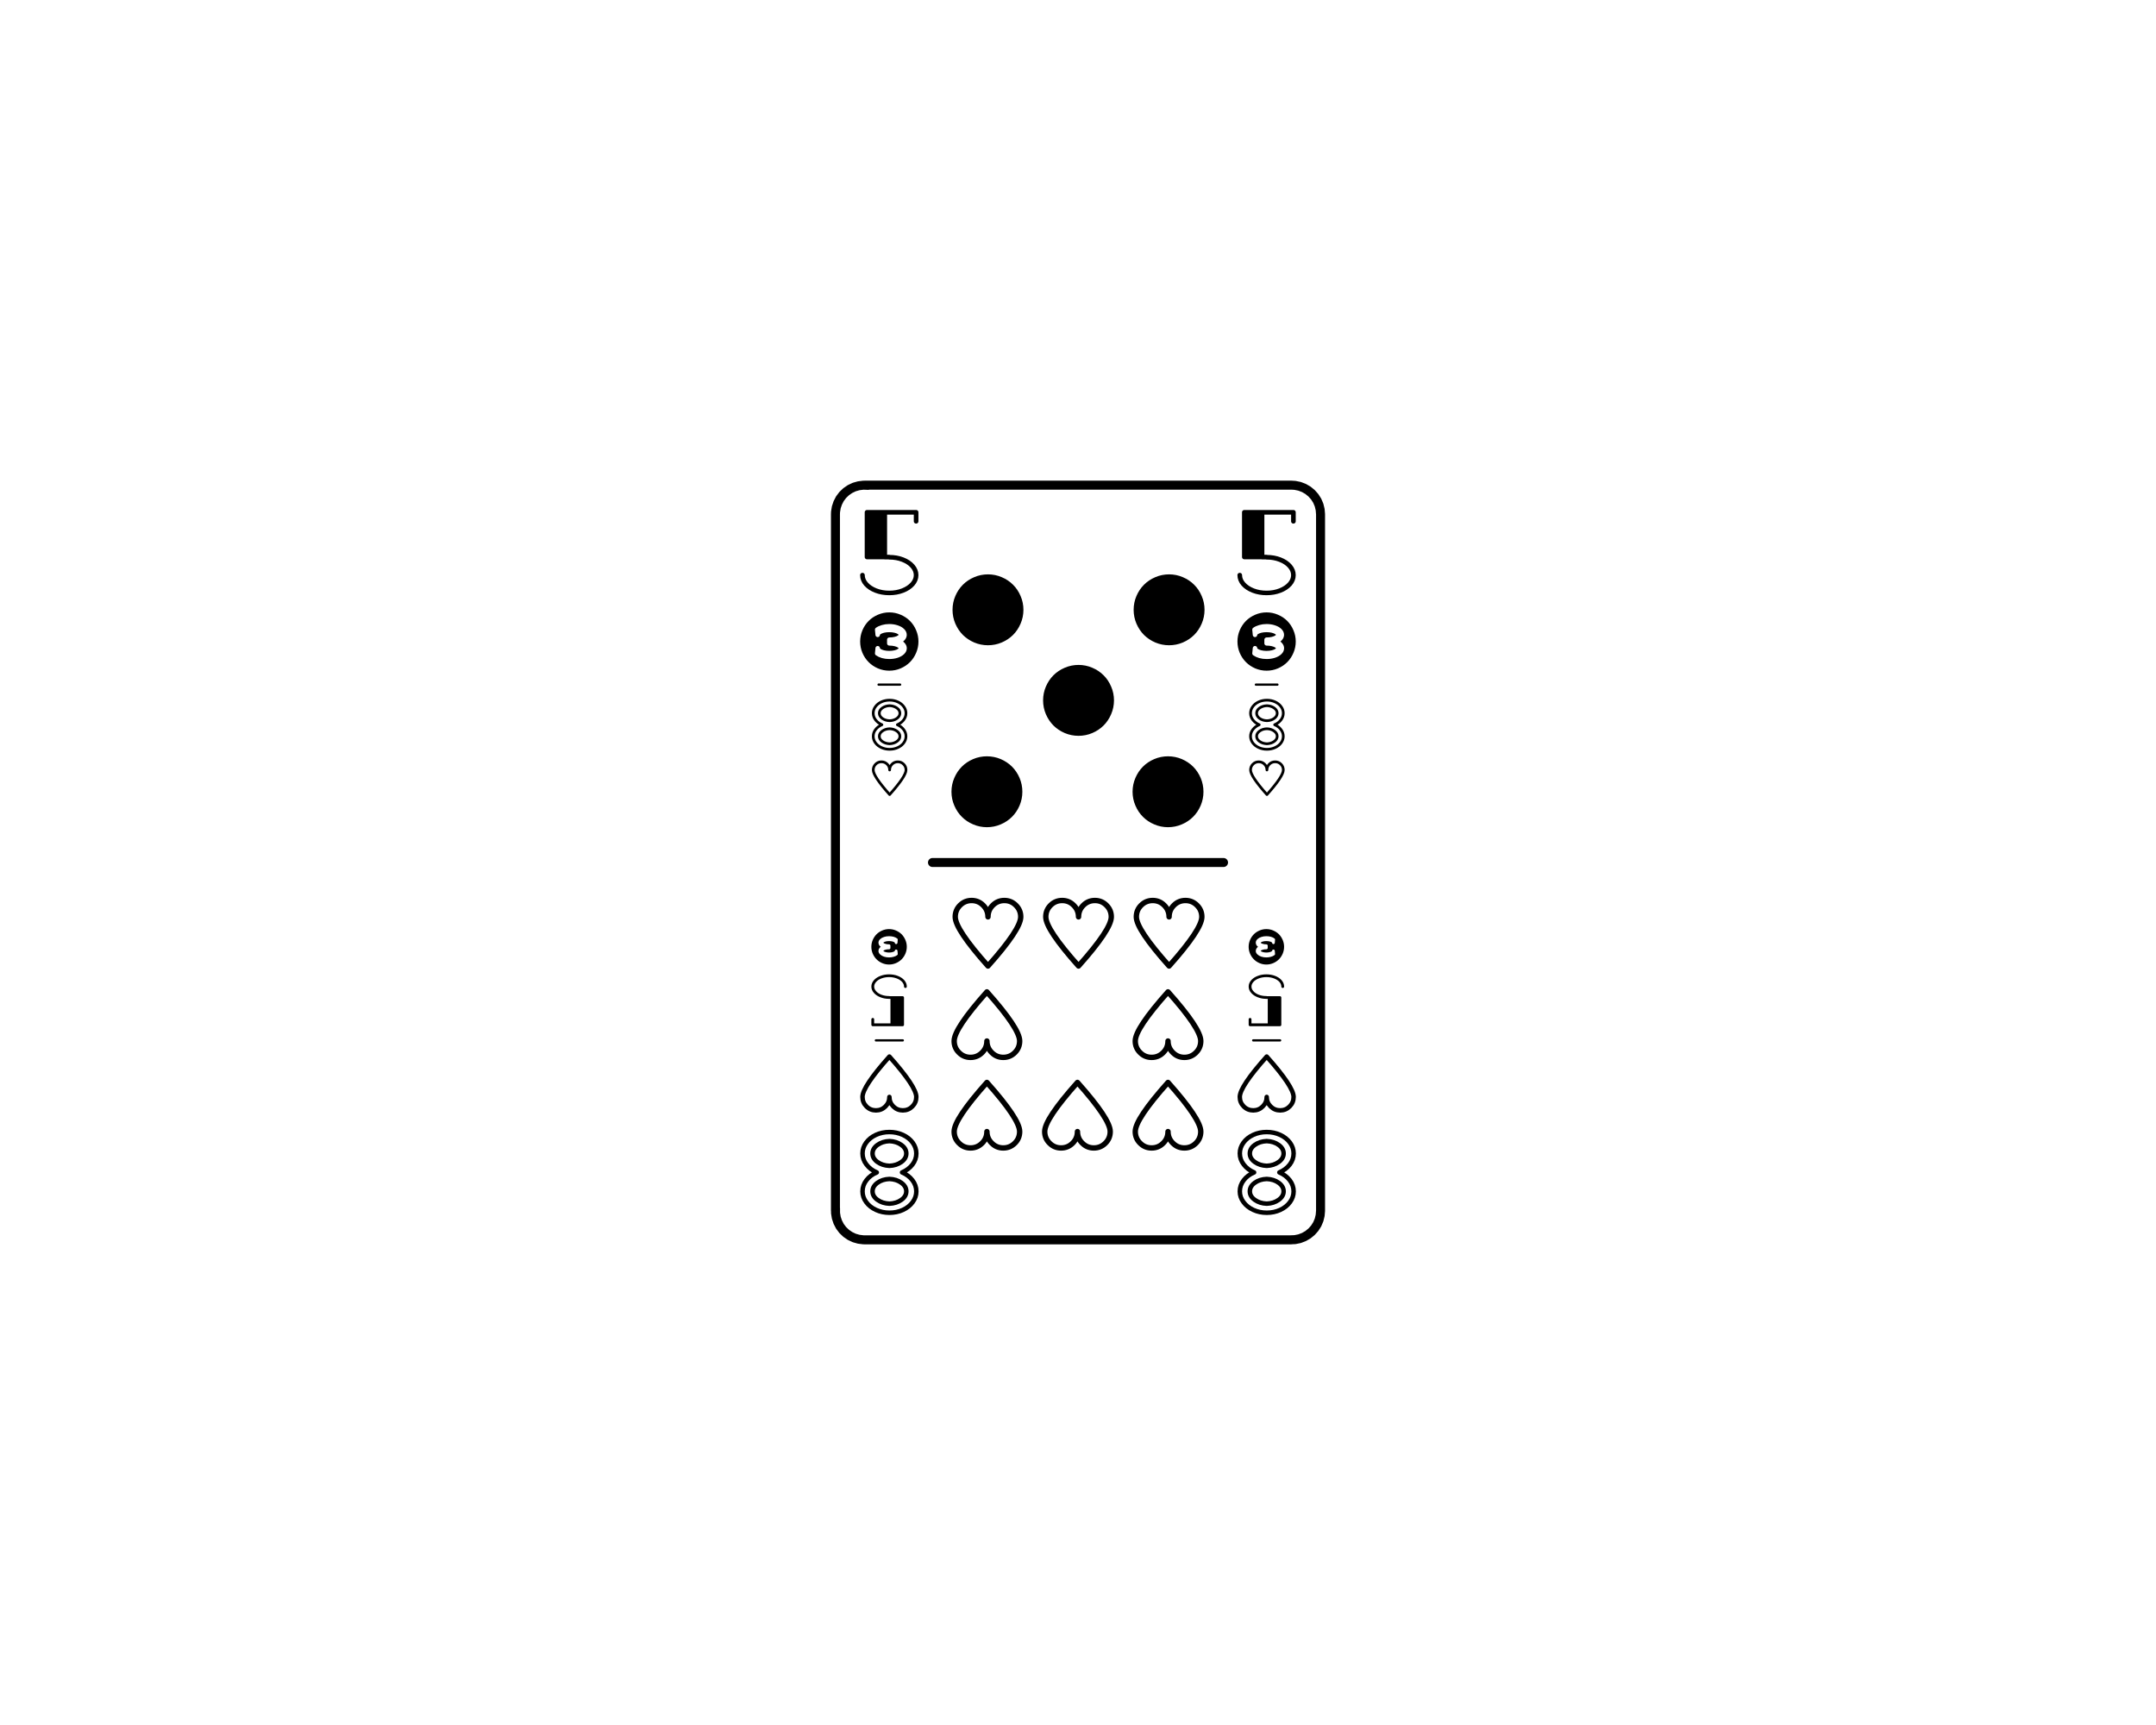
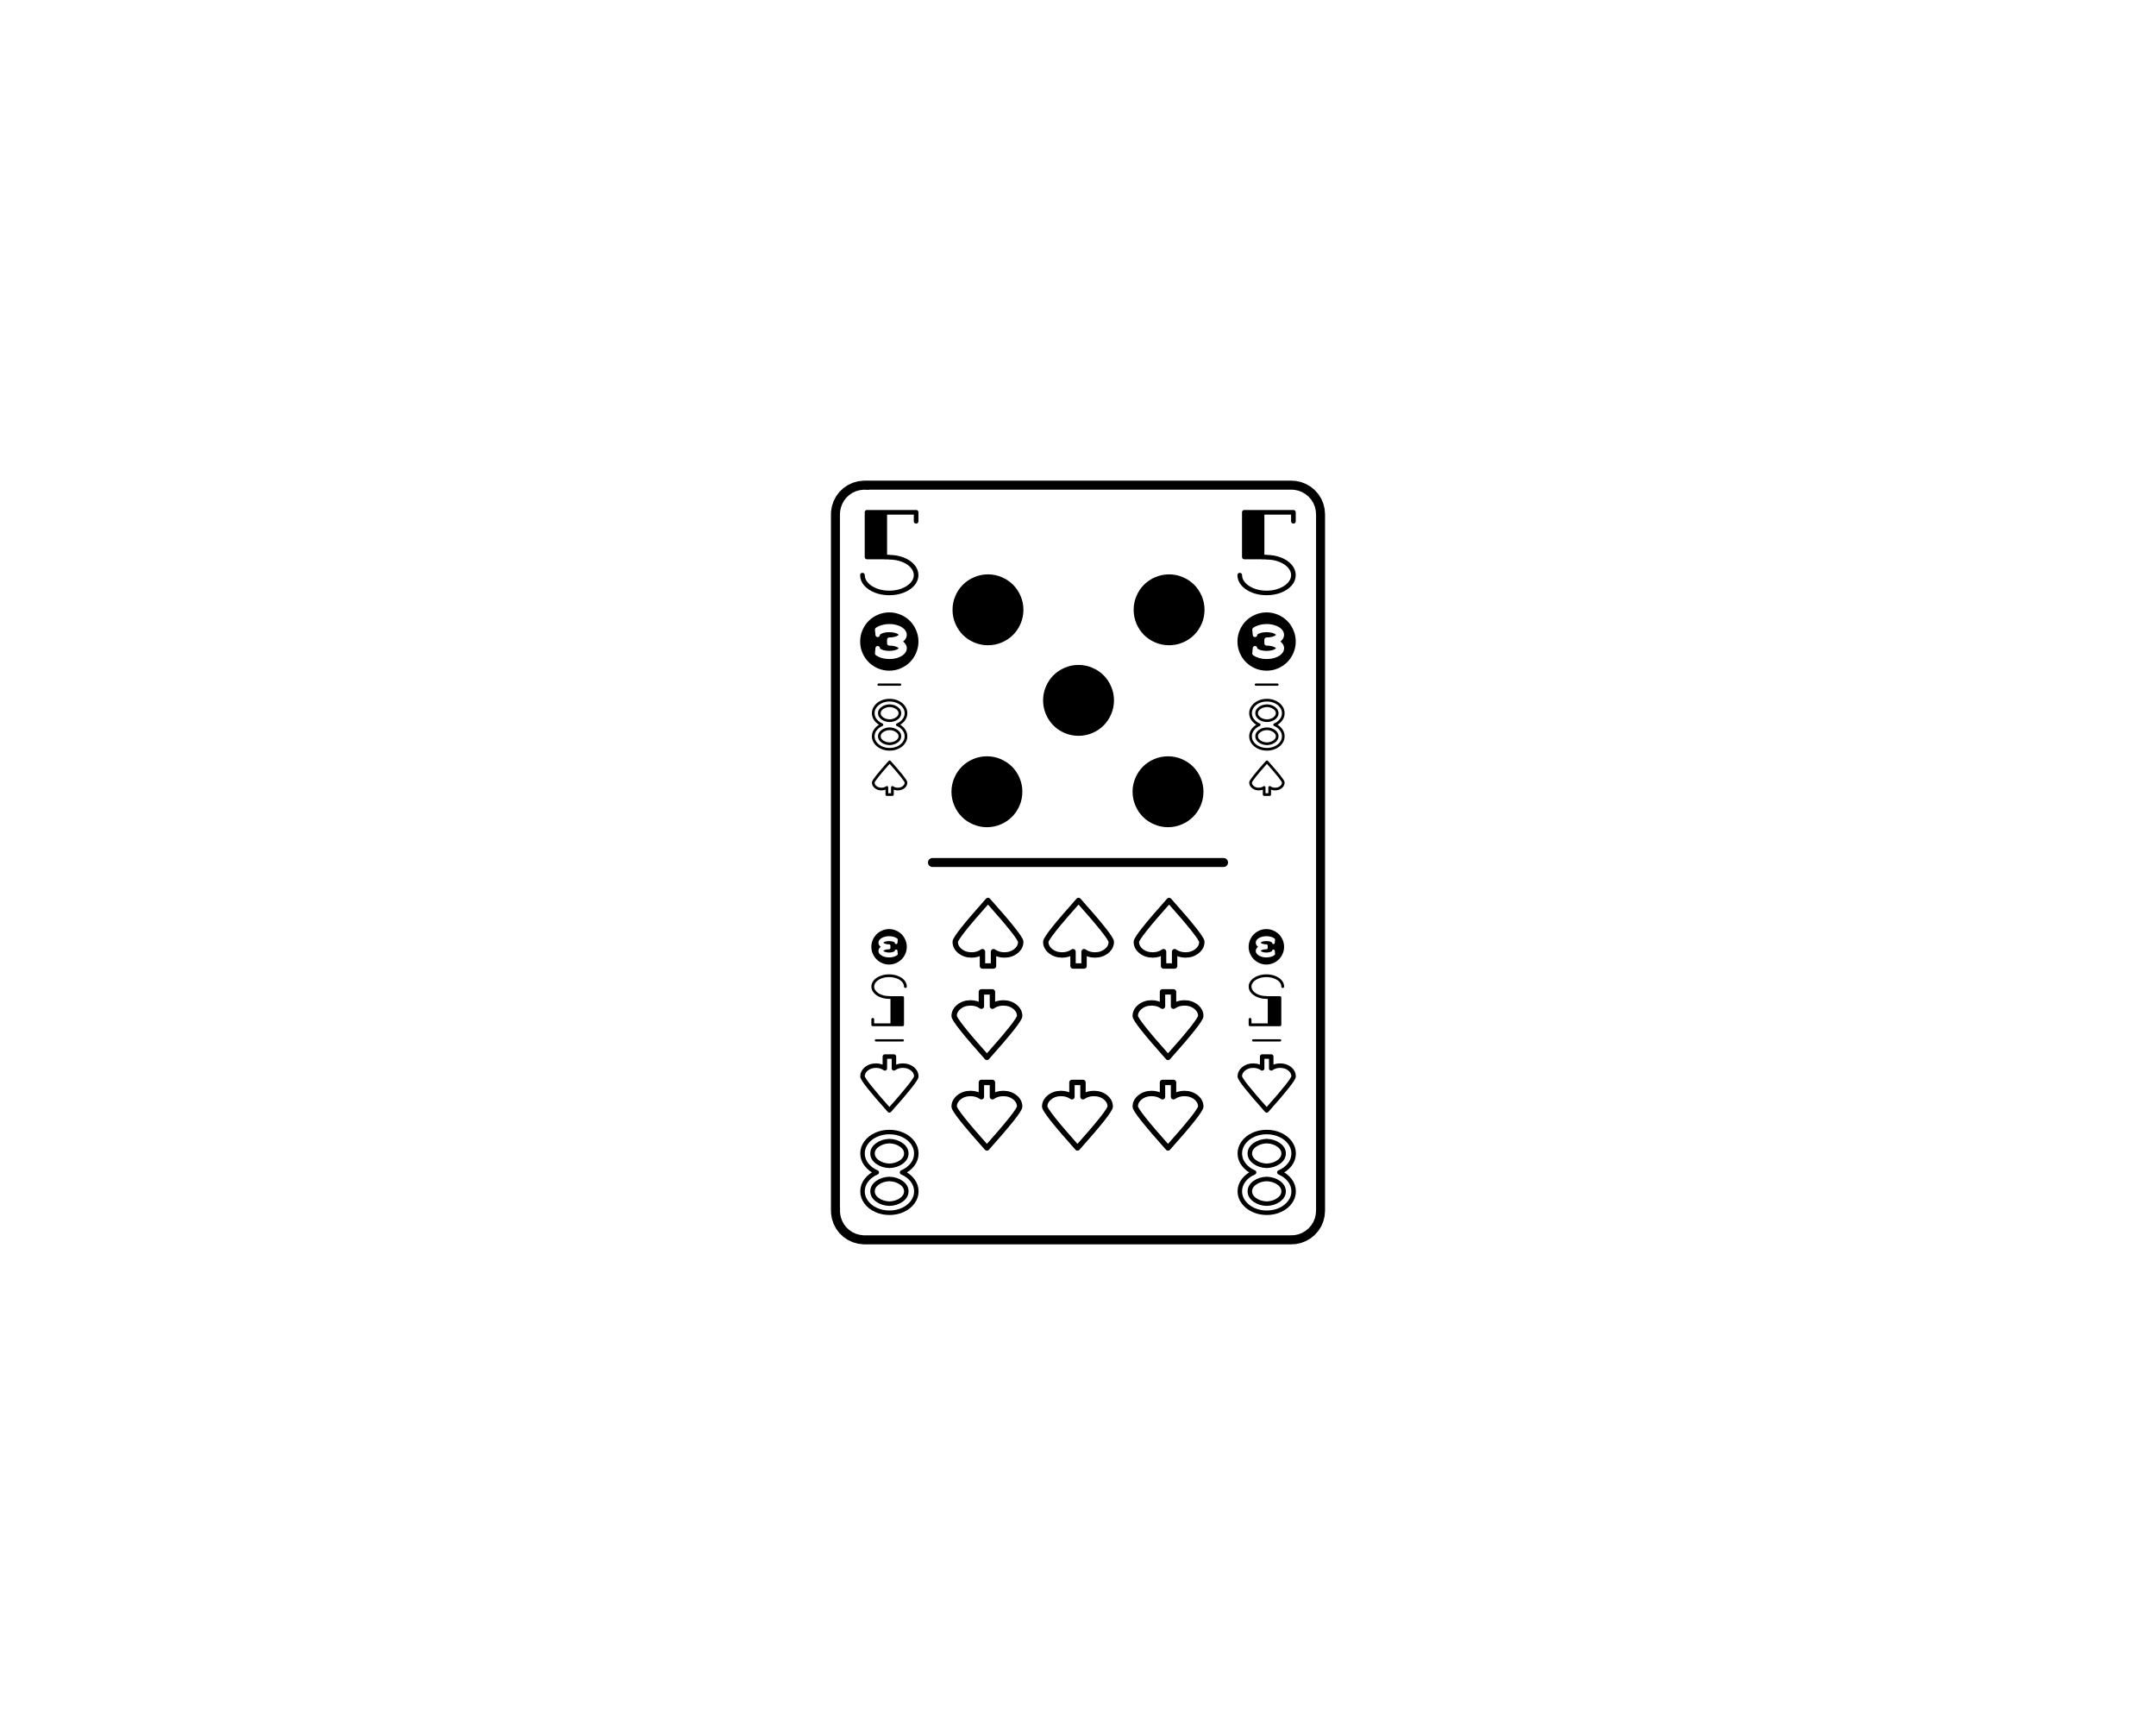
<svg xmlns="http://www.w3.org/2000/svg" width="720.00pt" height="576.00pt" viewBox="0 0 720.00 576.00">
  <g class="svglite">
    <defs>
      <style type="text/css">
    .svglite line, .svglite polyline, .svglite polygon, .svglite path, .svglite rect, .svglite circle {
      fill: none;
      stroke: #000000;
      stroke-linecap: round;
      stroke-linejoin: round;
      stroke-miterlimit: 10.00;
    }
    .svglite text {
      white-space: pre;
    }
    .svglite g.glyphgroup path {
      fill: inherit;
      stroke: none;
    }
  </style>
    </defs>
    <rect width="100%" height="100%" style="stroke: none; fill: #FFFFFF;" />
    <defs>
      <clipPath id="cpMC4wMHw3MjAuMDB8MC4wMHw1NzYuMDA=">
        <rect x="0.00" y="0.00" width="720.00" height="576.00" />
      </clipPath>
    </defs>
    <g clip-path="url(#cpMC4wMHw3MjAuMDB8MC4wMHw1NzYuMDA=)">
      <polygon points="288.72,414.00 431.28,414.00 430.89,413.99 432.45,413.93 433.98,413.62 435.45,413.06 436.80,412.28 438.01,411.29 439.05,410.12 439.89,408.80 440.50,407.36 440.87,405.84 441.00,404.28 441.00,404.28 441.00,171.72 441.00,171.72 440.87,170.16 440.50,168.64 439.89,167.20 439.05,165.88 438.01,164.71 436.80,163.72 435.45,162.94 433.98,162.38 432.45,162.07 431.28,162.00 288.72,162.00 289.89,162.07 288.33,162.01 286.78,162.20 285.27,162.63 283.86,163.30 282.57,164.19 281.44,165.27 280.50,166.52 279.78,167.91 279.28,169.39 279.03,170.94 279.00,171.72 279.00,404.28 279.03,403.50 279.03,405.06 279.28,406.61 279.78,408.09 280.50,409.48 281.44,410.73 282.57,411.81 283.86,412.70 285.27,413.37 286.78,413.80 288.33,413.99 " style="stroke-width: 0.75; stroke: none; fill: #FFFFFF;" />
      <polygon points="432.00,171.00 432.00,405.00 288.00,405.00 288.00,171.00 432.00,171.00 " style="stroke-width: 0.75; stroke: none; fill: #FFFFFF;" />
      <polygon points="432.00,171.00 432.00,405.00 288.00,405.00 288.00,171.00 432.00,171.00 " style="stroke-width: 0.75; stroke: none;" />
      <polyline points="408.60,288.00 311.40,288.00 " style="stroke-width: 3.00;" />
-       <path d="M 360.18 306.154 Q 360.18 303.888 361.773 302.294 Q 363.383 300.685 365.648 300.685 Q 367.914 300.685 369.508 302.294 Q 371.117 303.888 371.117 306.154 Q 371.117 310.31 360.18 322.56 Q 349.242 310.31 349.242 306.154 Q 349.242 303.888 350.836 302.294 Q 352.445 300.685 354.711 300.685 Q 356.977 300.685 358.57 302.294 Q 360.18 303.888 360.18 306.154 " style="fill-rule: nonzero; fill: #FFFFFF; stroke-width: 1.80;" />
-       <path d="M 390.42 306.154 Q 390.42 303.888 392.013 302.294 Q 393.623 300.685 395.888 300.685 Q 398.154 300.685 399.748 302.294 Q 401.357 303.888 401.357 306.154 Q 401.357 310.31 390.42 322.56 Q 379.482 310.31 379.482 306.154 Q 379.482 303.888 381.076 302.294 Q 382.685 300.685 384.951 300.685 Q 387.217 300.685 388.81 302.294 Q 390.42 303.888 390.42 306.154 " style="fill-rule: nonzero; fill: #FFFFFF; stroke-width: 1.80;" />
-       <path d="M 329.94 306.154 Q 329.94 303.888 331.533 302.294 Q 333.143 300.685 335.408 300.685 Q 337.674 300.685 339.268 302.294 Q 340.877 303.888 340.877 306.154 Q 340.877 310.31 329.94 322.56 Q 319.002 310.31 319.002 306.154 Q 319.002 303.888 320.596 302.294 Q 322.205 300.685 324.471 300.685 Q 326.737 300.685 328.33 302.294 Q 329.94 303.888 329.94 306.154 " style="fill-rule: nonzero; fill: #FFFFFF; stroke-width: 1.80;" />
-       <path d="M 390.06 347.606 Q 390.06 349.872 388.467 351.466 Q 386.857 353.075 384.592 353.075 Q 382.326 353.075 380.732 351.466 Q 379.123 349.872 379.123 347.606 Q 379.123 343.45 390.06 331.2 Q 400.998 343.45 400.998 347.606 Q 400.998 349.872 399.404 351.466 Q 397.795 353.075 395.529 353.075 Q 393.263 353.075 391.67 351.466 Q 390.06 349.872 390.06 347.606 " style="fill-rule: nonzero; fill: #FFFFFF; stroke-width: 1.80;" />
-       <path d="M 329.58 347.606 Q 329.58 349.872 327.987 351.466 Q 326.377 353.075 324.112 353.075 Q 321.846 353.075 320.252 351.466 Q 318.643 349.872 318.643 347.606 Q 318.643 343.45 329.58 331.2 Q 340.518 343.45 340.518 347.606 Q 340.518 349.872 338.924 351.466 Q 337.315 353.075 335.049 353.075 Q 332.783 353.075 331.19 351.466 Q 329.58 349.872 329.58 347.606 " style="fill-rule: nonzero; fill: #FFFFFF; stroke-width: 1.80;" />
-       <path d="M 390.06 377.846 Q 390.06 380.112 388.467 381.706 Q 386.857 383.315 384.592 383.315 Q 382.326 383.315 380.732 381.706 Q 379.123 380.112 379.123 377.846 Q 379.123 373.69 390.06 361.44 Q 400.998 373.69 400.998 377.846 Q 400.998 380.112 399.404 381.706 Q 397.795 383.315 395.529 383.315 Q 393.263 383.315 391.67 381.706 Q 390.06 380.112 390.06 377.846 " style="fill-rule: nonzero; fill: #FFFFFF; stroke-width: 1.80;" />
-       <path d="M 329.58 377.846 Q 329.58 380.112 327.987 381.706 Q 326.377 383.315 324.112 383.315 Q 321.846 383.315 320.252 381.706 Q 318.643 380.112 318.643 377.846 Q 318.643 373.69 329.58 361.44 Q 340.518 373.69 340.518 377.846 Q 340.518 380.112 338.924 381.706 Q 337.315 383.315 335.049 383.315 Q 332.783 383.315 331.19 381.706 Q 329.58 380.112 329.58 377.846 " style="fill-rule: nonzero; fill: #FFFFFF; stroke-width: 1.80;" />
-       <path d="M 359.82 377.846 Q 359.82 380.112 358.227 381.706 Q 356.617 383.315 354.352 383.315 Q 352.086 383.315 350.492 381.706 Q 348.883 380.112 348.883 377.846 Q 348.883 373.69 359.82 361.44 Q 370.758 373.69 370.758 377.846 Q 370.758 380.112 369.164 381.706 Q 367.555 383.315 365.289 383.315 Q 363.023 383.315 361.43 381.706 Q 359.82 380.112 359.82 377.846 " style="fill-rule: nonzero; fill: #FFFFFF; stroke-width: 1.80;" />
+       <path d="M 358.336 317.779 Q 356.789 318.873 354.711 318.873 Q 352.445 318.873 350.836 317.591 Q 349.242 316.294 349.242 314.498 Q 349.242 312.935 360.18 300.685 Q 371.117 312.935 371.117 314.498 Q 371.117 316.294 369.508 317.591 Q 367.914 318.873 365.648 318.873 Q 363.57 318.873 362.023 317.779 L 362.023 322.56 L 358.336 322.56 L 358.336 317.779 " style="fill-rule: nonzero; fill: #FFFFFF; stroke-width: 1.80;" />
+       <path d="M 388.576 317.779 Q 387.029 318.873 384.951 318.873 Q 382.685 318.873 381.076 317.591 Q 379.482 316.294 379.482 314.498 Q 379.482 312.935 390.42 300.685 Q 401.357 312.935 401.357 314.498 Q 401.357 316.294 399.748 317.591 Q 398.154 318.873 395.888 318.873 Q 393.81 318.873 392.263 317.779 L 392.263 322.56 L 388.576 322.56 L 388.576 317.779 " style="fill-rule: nonzero; fill: #FFFFFF; stroke-width: 1.80;" />
+       <path d="M 328.096 317.779 Q 326.549 318.873 324.471 318.873 Q 322.205 318.873 320.596 317.591 Q 319.002 316.294 319.002 314.498 Q 319.002 312.935 329.94 300.685 Q 340.877 312.935 340.877 314.498 Q 340.877 316.294 339.268 317.591 Q 337.674 318.873 335.408 318.873 Q 333.33 318.873 331.783 317.779 L 331.783 322.56 L 328.096 322.56 L 328.096 317.779 " style="fill-rule: nonzero; fill: #FFFFFF; stroke-width: 1.80;" />
+       <path d="M 391.904 335.981 Q 393.451 334.887 395.529 334.887 Q 397.795 334.887 399.404 336.169 Q 400.998 337.466 400.998 339.262 Q 400.998 340.825 390.06 353.075 Q 379.123 340.825 379.123 339.262 Q 379.123 337.466 380.732 336.169 Q 382.326 334.887 384.592 334.887 Q 386.67 334.887 388.217 335.981 L 388.217 331.2 L 391.904 331.2 L 391.904 335.981 " style="fill-rule: nonzero; fill: #FFFFFF; stroke-width: 1.80;" />
+       <path d="M 331.424 335.981 Q 332.971 334.887 335.049 334.887 Q 337.315 334.887 338.924 336.169 Q 340.518 337.466 340.518 339.262 Q 340.518 340.825 329.58 353.075 Q 318.643 340.825 318.643 339.262 Q 318.643 337.466 320.252 336.169 Q 321.846 334.887 324.112 334.887 Q 326.19 334.887 327.737 335.981 L 327.737 331.2 L 331.424 331.2 L 331.424 335.981 " style="fill-rule: nonzero; fill: #FFFFFF; stroke-width: 1.80;" />
+       <path d="M 391.904 366.221 Q 393.451 365.127 395.529 365.127 Q 397.795 365.127 399.404 366.409 Q 400.998 367.706 400.998 369.502 Q 400.998 371.065 390.06 383.315 Q 379.123 371.065 379.123 369.502 Q 379.123 367.706 380.732 366.409 Q 382.326 365.127 384.592 365.127 Q 386.67 365.127 388.217 366.221 L 388.217 361.44 L 391.904 361.44 L 391.904 366.221 " style="fill-rule: nonzero; fill: #FFFFFF; stroke-width: 1.80;" />
+       <path d="M 331.424 366.221 Q 332.971 365.127 335.049 365.127 Q 337.315 365.127 338.924 366.409 Q 340.518 367.706 340.518 369.502 Q 340.518 371.065 329.58 383.315 Q 318.643 371.065 318.643 369.502 Q 318.643 367.706 320.252 366.409 Q 321.846 365.127 324.112 365.127 Q 326.19 365.127 327.737 366.221 L 327.737 361.44 L 331.424 361.44 L 331.424 366.221 " style="fill-rule: nonzero; fill: #FFFFFF; stroke-width: 1.80;" />
+       <path d="M 361.664 366.221 Q 363.211 365.127 365.289 365.127 Q 367.555 365.127 369.164 366.409 Q 370.758 367.706 370.758 369.502 Q 370.758 371.065 359.82 383.315 Q 348.883 371.065 348.883 369.502 Q 348.883 367.706 350.492 366.409 Q 352.086 365.127 354.352 365.127 Q 356.43 365.127 357.977 366.221 L 357.977 361.44 L 361.664 361.44 L 361.664 366.221 " style="fill-rule: nonzero; fill: #FFFFFF; stroke-width: 1.80;" />
      <path d="M 325.33 254.299 Q 327.346 253.44 329.58 253.44 Q 331.815 253.44 333.846 254.299 Q 335.862 255.174 337.33 256.627 Q 338.783 258.096 339.658 260.112 Q 340.518 262.143 340.518 264.377 Q 340.518 266.612 339.658 268.627 Q 338.783 270.659 337.33 272.112 Q 335.862 273.581 333.846 274.44 Q 331.815 275.315 329.58 275.315 Q 327.346 275.315 325.33 274.44 Q 323.299 273.581 321.846 272.112 Q 320.377 270.659 319.518 268.627 Q 318.643 266.612 318.643 264.377 Q 318.643 262.143 319.518 260.112 Q 320.377 258.096 321.846 256.627 Q 323.299 255.174 325.33 254.299 " style="fill-rule: nonzero; fill: #000000; stroke-width: 1.80;" />
      <path d="M 385.81 254.299 Q 387.826 253.44 390.06 253.44 Q 392.295 253.44 394.326 254.299 Q 396.342 255.174 397.81 256.627 Q 399.263 258.096 400.138 260.112 Q 400.998 262.143 400.998 264.377 Q 400.998 266.612 400.138 268.627 Q 399.263 270.659 397.81 272.112 Q 396.342 273.581 394.326 274.44 Q 392.295 275.315 390.06 275.315 Q 387.826 275.315 385.81 274.44 Q 383.779 273.581 382.326 272.112 Q 380.857 270.659 379.998 268.627 Q 379.123 266.612 379.123 264.377 Q 379.123 262.143 379.998 260.112 Q 380.857 258.096 382.326 256.627 Q 383.779 255.174 385.81 254.299 " style="fill-rule: nonzero; fill: #000000; stroke-width: 1.80;" />
      <path d="M 334.19 213.701 Q 332.174 214.56 329.94 214.56 Q 327.705 214.56 325.674 213.701 Q 323.658 212.826 322.19 211.373 Q 320.737 209.904 319.862 207.888 Q 319.002 205.857 319.002 203.623 Q 319.002 201.388 319.862 199.373 Q 320.737 197.341 322.19 195.888 Q 323.658 194.419 325.674 193.56 Q 327.705 192.685 329.94 192.685 Q 332.174 192.685 334.19 193.56 Q 336.221 194.419 337.674 195.888 Q 339.143 197.341 340.002 199.373 Q 340.877 201.388 340.877 203.623 Q 340.877 205.857 340.002 207.888 Q 339.143 209.904 337.674 211.373 Q 336.221 212.826 334.19 213.701 " style="fill-rule: nonzero; fill: #000000; stroke-width: 1.80;" />
      <path d="M 394.67 213.701 Q 392.654 214.56 390.42 214.56 Q 388.185 214.56 386.154 213.701 Q 384.138 212.826 382.67 211.373 Q 381.217 209.904 380.342 207.888 Q 379.482 205.857 379.482 203.623 Q 379.482 201.388 380.342 199.373 Q 381.217 197.341 382.67 195.888 Q 384.138 194.419 386.154 193.56 Q 388.185 192.685 390.42 192.685 Q 392.654 192.685 394.67 193.56 Q 396.701 194.419 398.154 195.888 Q 399.623 197.341 400.482 199.373 Q 401.357 201.388 401.357 203.623 Q 401.357 205.857 400.482 207.888 Q 399.623 209.904 398.154 211.373 Q 396.701 212.826 394.67 213.701 " style="fill-rule: nonzero; fill: #000000; stroke-width: 1.80;" />
      <path d="M 364.43 243.941 Q 362.414 244.8 360.18 244.8 Q 357.945 244.8 355.914 243.941 Q 353.898 243.066 352.43 241.613 Q 350.977 240.144 350.102 238.128 Q 349.242 236.097 349.242 233.863 Q 349.242 231.628 350.102 229.613 Q 350.977 227.581 352.43 226.128 Q 353.898 224.659 355.914 223.8 Q 357.945 222.925 360.18 222.925 Q 362.414 222.925 364.43 223.8 Q 366.461 224.659 367.914 226.128 Q 369.383 227.581 370.242 229.613 Q 371.117 231.628 371.117 233.863 Q 371.117 236.097 370.242 238.128 Q 369.383 240.144 367.914 241.613 Q 366.461 243.066 364.43 243.941 " style="fill-rule: nonzero; fill: #000000; stroke-width: 1.80;" />
-       <path d="M 423.016 366.284 Q 423.016 368.144 421.703 369.456 Q 420.391 370.769 418.531 370.769 Q 416.656 370.769 415.344 369.456 Q 414.031 368.144 414.031 366.284 Q 414.031 362.863 423.016 352.8 Q 432 362.863 432 366.284 Q 432 368.144 430.688 369.456 Q 429.375 370.769 427.516 370.769 Q 425.641 370.769 424.328 369.456 Q 423.016 368.144 423.016 366.284 " style="fill-rule: nonzero; fill: #FFFFFF; stroke-width: 1.50;" />
+       <path d="M 424.531 356.738 Q 425.797 355.831 427.5 355.831 Q 429.375 355.831 430.688 356.878 Q 432 357.941 432 359.425 Q 432 360.706 423.016 370.769 Q 414.031 360.706 414.031 359.425 Q 414.031 357.941 415.344 356.878 Q 416.656 355.831 418.516 355.831 Q 420.234 355.831 421.5 356.738 L 421.5 352.8 L 424.531 352.8 L 424.531 356.738 " style="fill-rule: nonzero; fill: #FFFFFF; stroke-width: 1.50;" />
      <path d="M 423.023 381.031 Q 420.664 381.125 419.023 382.312 Q 417.383 383.5 417.383 385.156 Q 417.383 386.812 419.023 388 Q 420.664 389.188 423.023 389.281 Q 425.383 389.188 427.023 388 Q 428.664 386.812 428.664 385.156 Q 428.664 383.5 427.023 382.312 Q 425.383 381.125 423.023 381.031 Z M 423.023 393.672 Q 420.664 393.766 419.023 394.953 Q 417.383 396.156 417.383 397.797 Q 417.383 399.453 419.023 400.641 Q 420.664 401.828 423.023 401.922 Q 425.383 401.828 427.023 400.641 Q 428.664 399.453 428.664 397.797 Q 428.664 396.156 427.023 394.953 Q 425.383 393.766 423.023 393.672 Z M 427.242 391.484 Q 429.398 392.391 430.711 394.094 Q 432.008 395.797 432.008 397.812 Q 432.008 399.75 430.805 401.391 Q 429.602 403.047 427.539 404 Q 425.477 404.953 423.039 404.953 Q 420.602 404.953 418.539 404 Q 416.461 403.047 415.258 401.391 Q 414.039 399.75 414.039 397.812 Q 414.039 395.766 415.352 394.078 Q 416.648 392.391 418.805 391.484 Q 416.648 390.562 415.352 388.859 Q 414.039 387.172 414.039 385.141 Q 414.039 383.219 415.242 381.562 Q 416.445 379.906 418.508 378.953 Q 420.57 378 423.008 378 Q 425.445 378 427.523 378.953 Q 429.586 379.906 430.805 381.562 Q 432.008 383.219 432.008 385.141 Q 432.008 387.188 430.711 388.875 Q 429.398 390.562 427.242 391.484 " style="fill-rule: nonzero; fill: #FFFFFF; stroke-width: 1.50;" />
      <polyline points="427.50,347.40 418.50,347.40 " style="stroke-width: 0.75;" />
      <path d="M 421 316.152 Q 420.438 316.387 420.125 316.746 Q 419.812 317.105 419.812 317.512 Q 419.812 317.98 420.234 318.371 Q 420.641 318.777 421.359 319.012 Q 422.062 319.246 422.906 319.246 Q 423.641 319.246 424.297 319.059 Q 424.938 318.887 425.359 318.559 L 425.266 317.512 Q 425.266 317.793 424.953 318.012 Q 424.641 318.246 424.094 318.371 Q 423.547 318.512 422.906 318.512 Q 422.266 318.512 421.734 318.371 Q 421.188 318.246 420.875 318.012 Q 420.547 317.793 420.547 317.512 Q 420.547 317.246 420.875 317.012 Q 421.188 316.793 421.734 316.652 Q 422.266 316.527 422.906 316.527 L 422.906 315.777 Q 422.266 315.777 421.734 315.637 Q 421.188 315.512 420.875 315.277 Q 420.547 315.059 420.547 314.777 Q 420.547 314.512 420.875 314.277 Q 421.188 314.059 421.734 313.918 Q 422.266 313.793 422.906 313.793 Q 423.547 313.793 424.094 313.918 Q 424.641 314.059 424.953 314.277 Q 425.266 314.512 425.266 314.793 L 425.359 313.746 Q 424.938 313.418 424.297 313.23 Q 423.641 313.059 422.906 313.059 Q 422.062 313.059 421.359 313.293 Q 420.641 313.527 420.234 313.918 Q 419.812 314.324 419.812 314.793 Q 419.812 315.199 420.125 315.559 Q 420.438 315.918 421 316.152 Z M 420.781 311.121 Q 421.797 310.684 422.906 310.684 Q 424.016 310.684 425.031 311.121 Q 426.047 311.559 426.781 312.277 Q 427.5 313.012 427.938 314.027 Q 428.375 315.043 428.375 316.152 Q 428.375 317.262 427.938 318.277 Q 427.5 319.293 426.781 320.012 Q 426.047 320.746 425.031 321.184 Q 424.016 321.621 422.906 321.621 Q 421.797 321.621 420.781 321.184 Q 419.766 320.746 419.047 320.012 Q 418.312 319.293 417.875 318.277 Q 417.438 317.262 417.438 316.152 Q 417.438 315.043 417.875 314.027 Q 418.312 313.012 419.047 312.277 Q 419.766 311.559 420.781 311.121 " style="fill-rule: nonzero; fill: #000000; stroke-width: 0.90;" />
      <path d="M 421 316.152 Q 420.438 315.918 420.125 315.559 Q 419.812 315.199 419.812 314.793 Q 419.812 314.324 420.234 313.918 Q 420.641 313.527 421.359 313.293 Q 422.062 313.059 422.906 313.059 Q 423.641 313.059 424.297 313.23 Q 424.938 313.418 425.359 313.746 L 425.266 314.793 Q 425.266 314.512 424.953 314.277 Q 424.641 314.059 424.094 313.918 Q 423.547 313.793 422.906 313.793 Q 422.266 313.793 421.734 313.918 Q 421.188 314.059 420.875 314.277 Q 420.547 314.512 420.547 314.777 Q 420.547 315.059 420.875 315.277 Q 421.188 315.512 421.734 315.637 Q 422.266 315.777 422.906 315.777 L 422.906 316.527 Q 422.266 316.527 421.734 316.652 Q 421.188 316.793 420.875 317.012 Q 420.547 317.246 420.547 317.512 Q 420.547 317.793 420.875 318.012 Q 421.188 318.246 421.734 318.371 Q 422.266 318.512 422.906 318.512 Q 423.547 318.512 424.094 318.371 Q 424.641 318.246 424.953 318.012 Q 425.266 317.793 425.266 317.512 L 425.359 318.559 Q 424.938 318.887 424.297 319.059 Q 423.641 319.246 422.906 319.246 Q 422.062 319.246 421.359 319.012 Q 420.641 318.777 420.234 318.371 Q 419.812 317.98 419.812 317.512 Q 419.812 317.105 420.125 316.746 Q 420.438 316.387 421 316.152 " style="fill-rule: nonzero; fill: #FFFFFF; stroke-width: 0.90; stroke: #FFFFFF;" />
      <path d="M 422.914 333.081 Q 421.43 333.081 420.18 332.581 Q 418.914 332.097 418.18 331.253 Q 417.445 330.425 417.445 329.425 Q 417.445 328.441 418.18 327.597 Q 418.914 326.769 420.18 326.284 Q 421.43 325.8 422.914 325.8 Q 424.398 325.8 425.664 326.284 Q 426.914 326.769 427.648 327.597 Q 428.383 328.441 428.383 329.441 L 428.352 329.441 Q 428.352 328.456 427.633 327.613 Q 426.898 326.784 425.648 326.3 Q 424.383 325.816 422.914 325.816 Q 421.43 325.816 420.18 326.3 Q 418.93 326.784 418.211 327.613 Q 417.477 328.456 417.477 329.425 Q 417.477 330.409 418.211 331.238 Q 418.93 332.081 420.18 332.566 Q 421.43 333.05 422.914 333.05 L 422.914 333.081 Z M 422.914 333.081 L 423.82 333.081 L 423.82 333.097 L 422.914 333.097 L 422.914 333.081 Z M 423.82 333.097 L 427.445 333.097 L 427.445 342.175 L 427.445 342.206 L 417.477 342.206 L 417.445 342.206 L 417.445 340.363 L 417.477 340.363 L 417.477 342.175 L 423.82 342.175 L 423.82 333.097 " style="fill-rule: nonzero; fill: #000000; stroke-width: 0.90;" />
-       <path d="M 297.016 366.284 Q 297.016 368.144 295.703 369.456 Q 294.391 370.769 292.531 370.769 Q 290.656 370.769 289.344 369.456 Q 288.031 368.144 288.031 366.284 Q 288.031 362.863 297.016 352.8 Q 306 362.863 306 366.284 Q 306 368.144 304.688 369.456 Q 303.375 370.769 301.516 370.769 Q 299.641 370.769 298.328 369.456 Q 297.016 368.144 297.016 366.284 " style="fill-rule: nonzero; fill: #FFFFFF; stroke-width: 1.50;" />
+       <path d="M 298.531 356.738 Q 299.797 355.831 301.5 355.831 Q 303.375 355.831 304.688 356.878 Q 306 357.941 306 359.425 Q 306 360.706 297.016 370.769 Q 288.031 360.706 288.031 359.425 Q 288.031 357.941 289.344 356.878 Q 290.656 355.831 292.516 355.831 Q 294.234 355.831 295.5 356.738 L 295.5 352.8 L 298.531 352.8 L 298.531 356.738 " style="fill-rule: nonzero; fill: #FFFFFF; stroke-width: 1.50;" />
      <path d="M 297.023 381.031 Q 294.664 381.125 293.023 382.312 Q 291.383 383.5 291.383 385.156 Q 291.383 386.812 293.023 388 Q 294.664 389.188 297.023 389.281 Q 299.383 389.188 301.023 388 Q 302.664 386.812 302.664 385.156 Q 302.664 383.5 301.023 382.312 Q 299.383 381.125 297.023 381.031 Z M 297.023 393.672 Q 294.664 393.766 293.023 394.953 Q 291.383 396.156 291.383 397.797 Q 291.383 399.453 293.023 400.641 Q 294.664 401.828 297.023 401.922 Q 299.383 401.828 301.023 400.641 Q 302.664 399.453 302.664 397.797 Q 302.664 396.156 301.023 394.953 Q 299.383 393.766 297.023 393.672 Z M 301.242 391.484 Q 303.398 392.391 304.711 394.094 Q 306.008 395.797 306.008 397.812 Q 306.008 399.75 304.805 401.391 Q 303.602 403.047 301.539 404 Q 299.477 404.953 297.039 404.953 Q 294.602 404.953 292.539 404 Q 290.461 403.047 289.258 401.391 Q 288.039 399.75 288.039 397.812 Q 288.039 395.766 289.352 394.078 Q 290.648 392.391 292.805 391.484 Q 290.648 390.562 289.352 388.859 Q 288.039 387.172 288.039 385.141 Q 288.039 383.219 289.242 381.562 Q 290.445 379.906 292.508 378.953 Q 294.57 378 297.008 378 Q 299.445 378 301.523 378.953 Q 303.586 379.906 304.805 381.562 Q 306.008 383.219 306.008 385.141 Q 306.008 387.188 304.711 388.875 Q 303.398 390.562 301.242 391.484 " style="fill-rule: nonzero; fill: #FFFFFF; stroke-width: 1.50;" />
      <polyline points="301.50,347.40 292.50,347.40 " style="stroke-width: 0.75;" />
      <path d="M 295 316.152 Q 294.438 316.387 294.125 316.746 Q 293.812 317.105 293.812 317.512 Q 293.812 317.98 294.234 318.371 Q 294.641 318.777 295.359 319.012 Q 296.062 319.246 296.906 319.246 Q 297.641 319.246 298.297 319.059 Q 298.938 318.887 299.359 318.559 L 299.266 317.512 Q 299.266 317.793 298.953 318.012 Q 298.641 318.246 298.094 318.371 Q 297.547 318.512 296.906 318.512 Q 296.266 318.512 295.734 318.371 Q 295.188 318.246 294.875 318.012 Q 294.547 317.793 294.547 317.512 Q 294.547 317.246 294.875 317.012 Q 295.188 316.793 295.734 316.652 Q 296.266 316.527 296.906 316.527 L 296.906 315.777 Q 296.266 315.777 295.734 315.637 Q 295.188 315.512 294.875 315.277 Q 294.547 315.059 294.547 314.777 Q 294.547 314.512 294.875 314.277 Q 295.188 314.059 295.734 313.918 Q 296.266 313.793 296.906 313.793 Q 297.547 313.793 298.094 313.918 Q 298.641 314.059 298.953 314.277 Q 299.266 314.512 299.266 314.793 L 299.359 313.746 Q 298.938 313.418 298.297 313.23 Q 297.641 313.059 296.906 313.059 Q 296.062 313.059 295.359 313.293 Q 294.641 313.527 294.234 313.918 Q 293.812 314.324 293.812 314.793 Q 293.812 315.199 294.125 315.559 Q 294.438 315.918 295 316.152 Z M 294.781 311.121 Q 295.797 310.684 296.906 310.684 Q 298.016 310.684 299.031 311.121 Q 300.047 311.559 300.781 312.277 Q 301.5 313.012 301.938 314.027 Q 302.375 315.043 302.375 316.152 Q 302.375 317.262 301.938 318.277 Q 301.5 319.293 300.781 320.012 Q 300.047 320.746 299.031 321.184 Q 298.016 321.621 296.906 321.621 Q 295.797 321.621 294.781 321.184 Q 293.766 320.746 293.047 320.012 Q 292.312 319.293 291.875 318.277 Q 291.438 317.262 291.438 316.152 Q 291.438 315.043 291.875 314.027 Q 292.312 313.012 293.047 312.277 Q 293.766 311.559 294.781 311.121 " style="fill-rule: nonzero; fill: #000000; stroke-width: 0.90;" />
      <path d="M 295 316.152 Q 294.438 315.918 294.125 315.559 Q 293.812 315.199 293.812 314.793 Q 293.812 314.324 294.234 313.918 Q 294.641 313.527 295.359 313.293 Q 296.062 313.059 296.906 313.059 Q 297.641 313.059 298.297 313.23 Q 298.938 313.418 299.359 313.746 L 299.266 314.793 Q 299.266 314.512 298.953 314.277 Q 298.641 314.059 298.094 313.918 Q 297.547 313.793 296.906 313.793 Q 296.266 313.793 295.734 313.918 Q 295.188 314.059 294.875 314.277 Q 294.547 314.512 294.547 314.777 Q 294.547 315.059 294.875 315.277 Q 295.188 315.512 295.734 315.637 Q 296.266 315.777 296.906 315.777 L 296.906 316.527 Q 296.266 316.527 295.734 316.652 Q 295.188 316.793 294.875 317.012 Q 294.547 317.246 294.547 317.512 Q 294.547 317.793 294.875 318.012 Q 295.188 318.246 295.734 318.371 Q 296.266 318.512 296.906 318.512 Q 297.547 318.512 298.094 318.371 Q 298.641 318.246 298.953 318.012 Q 299.266 317.793 299.266 317.512 L 299.359 318.559 Q 298.938 318.887 298.297 319.059 Q 297.641 319.246 296.906 319.246 Q 296.062 319.246 295.359 319.012 Q 294.641 318.777 294.234 318.371 Q 293.812 317.98 293.812 317.512 Q 293.812 317.105 294.125 316.746 Q 294.438 316.387 295 316.152 " style="fill-rule: nonzero; fill: #FFFFFF; stroke-width: 0.90; stroke: #FFFFFF;" />
      <path d="M 296.914 333.081 Q 295.43 333.081 294.18 332.581 Q 292.914 332.097 292.18 331.253 Q 291.445 330.425 291.445 329.425 Q 291.445 328.441 292.18 327.597 Q 292.914 326.769 294.18 326.284 Q 295.43 325.8 296.914 325.8 Q 298.398 325.8 299.664 326.284 Q 300.914 326.769 301.648 327.597 Q 302.383 328.441 302.383 329.441 L 302.352 329.441 Q 302.352 328.456 301.633 327.613 Q 300.898 326.784 299.648 326.3 Q 298.383 325.816 296.914 325.816 Q 295.43 325.816 294.18 326.3 Q 292.93 326.784 292.211 327.613 Q 291.477 328.456 291.477 329.425 Q 291.477 330.409 292.211 331.238 Q 292.93 332.081 294.18 332.566 Q 295.43 333.05 296.914 333.05 L 296.914 333.081 Z M 296.914 333.081 L 297.82 333.081 L 297.82 333.097 L 296.914 333.097 L 296.914 333.081 Z M 297.82 333.097 L 301.445 333.097 L 301.445 342.175 L 301.445 342.206 L 291.477 342.206 L 291.445 342.206 L 291.445 340.363 L 291.477 340.363 L 291.477 342.175 L 297.82 342.175 L 297.82 333.097 " style="fill-rule: nonzero; fill: #000000; stroke-width: 0.90;" />
      <path d="M 300.125 214.216 Q 301.031 213.825 301.547 213.231 Q 302.062 212.637 302.062 211.981 Q 302.062 211.2 301.375 210.544 Q 300.703 209.887 299.531 209.512 Q 298.359 209.122 296.984 209.122 Q 295.766 209.122 294.703 209.434 Q 293.656 209.731 292.938 210.247 L 293.109 211.981 Q 293.109 211.528 293.625 211.153 Q 294.141 210.778 295.031 210.559 Q 295.922 210.341 296.969 210.341 Q 298.031 210.341 298.922 210.559 Q 299.812 210.778 300.328 211.153 Q 300.844 211.528 300.844 211.981 Q 300.844 212.419 300.328 212.794 Q 299.812 213.169 298.922 213.387 Q 298.031 213.606 296.984 213.606 L 296.984 214.825 Q 298.031 214.825 298.922 215.044 Q 299.812 215.262 300.328 215.637 Q 300.844 216.012 300.844 216.466 Q 300.844 216.903 300.328 217.278 Q 299.812 217.653 298.922 217.872 Q 298.031 218.091 296.969 218.091 Q 295.922 218.091 295.031 217.872 Q 294.141 217.653 293.625 217.278 Q 293.109 216.903 293.109 216.45 L 292.938 218.184 Q 293.656 218.7 294.703 219.012 Q 295.766 219.309 296.984 219.309 Q 298.359 219.309 299.531 218.934 Q 300.703 218.544 301.391 217.887 Q 302.078 217.231 302.078 216.45 Q 302.078 215.794 301.547 215.2 Q 301.031 214.606 300.125 214.216 Z M 300.469 222.497 Q 298.812 223.2 296.984 223.2 Q 295.156 223.2 293.484 222.497 Q 291.828 221.778 290.625 220.575 Q 289.422 219.372 288.703 217.716 Q 288 216.044 288 214.216 Q 288 212.387 288.703 210.731 Q 289.422 209.059 290.625 207.856 Q 291.828 206.653 293.484 205.95 Q 295.156 205.231 296.984 205.231 Q 298.812 205.231 300.469 205.95 Q 302.141 206.653 303.344 207.856 Q 304.547 209.059 305.25 210.731 Q 305.969 212.387 305.969 214.216 Q 305.969 216.044 305.25 217.716 Q 304.547 219.372 303.344 220.575 Q 302.141 221.778 300.469 222.497 " style="fill-rule: nonzero; fill: #000000; stroke-width: 1.50;" />
      <path d="M 300.125 214.216 Q 301.031 214.606 301.547 215.2 Q 302.078 215.794 302.078 216.45 Q 302.078 217.231 301.391 217.887 Q 300.703 218.544 299.531 218.934 Q 298.359 219.309 296.984 219.309 Q 295.766 219.309 294.703 219.012 Q 293.656 218.7 292.938 218.184 L 293.109 216.45 Q 293.109 216.903 293.625 217.278 Q 294.141 217.653 295.031 217.872 Q 295.922 218.091 296.969 218.091 Q 298.031 218.091 298.922 217.872 Q 299.812 217.653 300.328 217.278 Q 300.844 216.903 300.844 216.466 Q 300.844 216.012 300.328 215.637 Q 299.812 215.262 298.922 215.044 Q 298.031 214.825 296.984 214.825 L 296.984 213.606 Q 298.031 213.606 298.922 213.387 Q 299.812 213.169 300.328 212.794 Q 300.844 212.419 300.844 211.981 Q 300.844 211.528 300.328 211.153 Q 299.812 210.778 298.922 210.559 Q 298.031 210.341 296.969 210.341 Q 295.922 210.341 295.031 210.559 Q 294.141 210.778 293.625 211.153 Q 293.109 211.528 293.109 211.981 L 292.938 210.247 Q 293.656 209.731 294.703 209.434 Q 295.766 209.122 296.984 209.122 Q 298.359 209.122 299.531 209.512 Q 300.703 209.887 301.375 210.544 Q 302.062 211.2 302.062 211.981 Q 302.062 212.637 301.547 213.231 Q 301.031 213.825 300.125 214.216 " style="fill-rule: nonzero; fill: #FFFFFF; stroke-width: 1.50; stroke: #FFFFFF;" />
      <path d="M 296.977 186.047 Q 299.43 186.047 301.492 186.844 Q 303.555 187.641 304.758 189.031 Q 305.961 190.406 305.961 192.047 Q 305.961 193.672 304.758 195.047 Q 303.555 196.406 301.492 197.203 Q 299.43 198 296.977 198 Q 294.523 198 292.461 197.203 Q 290.398 196.406 289.195 195.047 Q 287.992 193.672 287.992 192.031 L 288.039 192.031 Q 288.039 193.641 289.242 195.016 Q 290.445 196.375 292.492 197.188 Q 294.555 197.984 296.977 197.984 Q 299.398 197.984 301.445 197.188 Q 303.508 196.375 304.711 195.016 Q 305.914 193.641 305.914 192.047 Q 305.914 190.438 304.711 189.062 Q 303.508 187.688 301.445 186.891 Q 299.398 186.094 296.977 186.094 L 296.977 186.047 Z M 296.977 186.047 L 295.492 186.047 L 295.492 186 L 296.977 186 L 296.977 186.047 Z M 295.492 186 L 289.523 186 L 289.523 171.094 L 289.523 171.047 L 305.914 171.047 L 305.961 171.047 L 305.961 174.078 L 305.914 174.078 L 305.914 171.094 L 295.492 171.094 L 295.492 186 " style="fill-rule: nonzero; fill: #000000; stroke-width: 1.50;" />
      <polyline points="293.40,228.60 300.60,228.60 " style="stroke-width: 0.75;" />
-       <path d="M 297.094 257.113 Q 297.094 255.973 297.891 255.176 Q 298.688 254.379 299.828 254.379 Q 300.969 254.379 301.766 255.176 Q 302.562 255.973 302.562 257.113 Q 302.562 259.191 297.094 265.316 Q 291.625 259.191 291.625 257.113 Q 291.625 255.973 292.422 255.176 Q 293.219 254.379 294.359 254.379 Q 295.5 254.379 296.297 255.176 Q 297.094 255.973 297.094 257.113 " style="fill-rule: nonzero; fill: #FFFFFF; stroke-width: 0.90;" />
+       <path d="M 296.172 262.926 Q 295.406 263.473 294.359 263.473 Q 293.219 263.473 292.422 262.832 Q 291.625 262.191 291.625 261.285 Q 291.625 260.504 297.094 254.379 Q 302.562 260.504 302.562 261.285 Q 302.562 262.191 301.766 262.832 Q 300.969 263.473 299.828 263.473 Q 298.797 263.473 298.016 262.926 L 298.016 265.316 L 296.172 265.316 L 296.172 262.926 " style="fill-rule: nonzero; fill: #FFFFFF; stroke-width: 0.90;" />
      <path d="M 297.086 248.356 Q 298.523 248.294 299.523 247.575 Q 300.523 246.856 300.523 245.856 Q 300.523 244.841 299.523 244.122 Q 298.523 243.387 297.086 243.341 Q 295.648 243.387 294.648 244.122 Q 293.648 244.841 293.648 245.856 Q 293.648 246.856 294.648 247.575 Q 295.648 248.294 297.086 248.356 Z M 297.086 240.653 Q 298.523 240.606 299.523 239.887 Q 300.523 239.153 300.523 238.153 Q 300.523 237.137 299.523 236.419 Q 298.523 235.7 297.086 235.637 Q 295.648 235.7 294.648 236.419 Q 293.648 237.137 293.648 238.153 Q 293.648 239.153 294.648 239.887 Q 295.648 240.606 297.086 240.653 Z M 294.523 241.997 Q 293.211 241.434 292.414 240.403 Q 291.617 239.372 291.617 238.137 Q 291.617 236.966 292.352 235.966 Q 293.086 234.95 294.336 234.372 Q 295.602 233.794 297.086 233.794 Q 298.57 233.794 299.82 234.372 Q 301.086 234.95 301.82 235.966 Q 302.555 236.966 302.555 238.137 Q 302.555 239.387 301.758 240.419 Q 300.977 241.434 299.664 241.997 Q 300.977 242.559 301.758 243.591 Q 302.555 244.622 302.555 245.856 Q 302.555 247.028 301.82 248.044 Q 301.086 249.044 299.82 249.622 Q 298.57 250.2 297.086 250.2 Q 295.617 250.2 294.352 249.622 Q 293.102 249.044 292.352 248.044 Q 291.617 247.028 291.617 245.856 Q 291.617 244.606 292.414 243.591 Q 293.211 242.559 294.523 241.997 " style="fill-rule: nonzero; fill: #FFFFFF; stroke-width: 0.90;" />
      <path d="M 426.125 214.216 Q 427.031 213.825 427.547 213.231 Q 428.062 212.637 428.062 211.981 Q 428.062 211.2 427.375 210.544 Q 426.703 209.887 425.531 209.512 Q 424.359 209.122 422.984 209.122 Q 421.766 209.122 420.703 209.434 Q 419.656 209.731 418.938 210.247 L 419.109 211.981 Q 419.109 211.528 419.625 211.153 Q 420.141 210.778 421.031 210.559 Q 421.922 210.341 422.969 210.341 Q 424.031 210.341 424.922 210.559 Q 425.812 210.778 426.328 211.153 Q 426.844 211.528 426.844 211.981 Q 426.844 212.419 426.328 212.794 Q 425.812 213.169 424.922 213.387 Q 424.031 213.606 422.984 213.606 L 422.984 214.825 Q 424.031 214.825 424.922 215.044 Q 425.812 215.262 426.328 215.637 Q 426.844 216.012 426.844 216.466 Q 426.844 216.903 426.328 217.278 Q 425.812 217.653 424.922 217.872 Q 424.031 218.091 422.969 218.091 Q 421.922 218.091 421.031 217.872 Q 420.141 217.653 419.625 217.278 Q 419.109 216.903 419.109 216.45 L 418.938 218.184 Q 419.656 218.7 420.703 219.012 Q 421.766 219.309 422.984 219.309 Q 424.359 219.309 425.531 218.934 Q 426.703 218.544 427.391 217.887 Q 428.078 217.231 428.078 216.45 Q 428.078 215.794 427.547 215.2 Q 427.031 214.606 426.125 214.216 Z M 426.469 222.497 Q 424.812 223.2 422.984 223.2 Q 421.156 223.2 419.484 222.497 Q 417.828 221.778 416.625 220.575 Q 415.422 219.372 414.703 217.716 Q 414 216.044 414 214.216 Q 414 212.387 414.703 210.731 Q 415.422 209.059 416.625 207.856 Q 417.828 206.653 419.484 205.95 Q 421.156 205.231 422.984 205.231 Q 424.812 205.231 426.469 205.95 Q 428.141 206.653 429.344 207.856 Q 430.547 209.059 431.25 210.731 Q 431.969 212.387 431.969 214.216 Q 431.969 216.044 431.25 217.716 Q 430.547 219.372 429.344 220.575 Q 428.141 221.778 426.469 222.497 " style="fill-rule: nonzero; fill: #000000; stroke-width: 1.50;" />
      <path d="M 426.125 214.216 Q 427.031 214.606 427.547 215.2 Q 428.078 215.794 428.078 216.45 Q 428.078 217.231 427.391 217.887 Q 426.703 218.544 425.531 218.934 Q 424.359 219.309 422.984 219.309 Q 421.766 219.309 420.703 219.012 Q 419.656 218.7 418.938 218.184 L 419.109 216.45 Q 419.109 216.903 419.625 217.278 Q 420.141 217.653 421.031 217.872 Q 421.922 218.091 422.969 218.091 Q 424.031 218.091 424.922 217.872 Q 425.812 217.653 426.328 217.278 Q 426.844 216.903 426.844 216.466 Q 426.844 216.012 426.328 215.637 Q 425.812 215.262 424.922 215.044 Q 424.031 214.825 422.984 214.825 L 422.984 213.606 Q 424.031 213.606 424.922 213.387 Q 425.812 213.169 426.328 212.794 Q 426.844 212.419 426.844 211.981 Q 426.844 211.528 426.328 211.153 Q 425.812 210.778 424.922 210.559 Q 424.031 210.341 422.969 210.341 Q 421.922 210.341 421.031 210.559 Q 420.141 210.778 419.625 211.153 Q 419.109 211.528 419.109 211.981 L 418.938 210.247 Q 419.656 209.731 420.703 209.434 Q 421.766 209.122 422.984 209.122 Q 424.359 209.122 425.531 209.512 Q 426.703 209.887 427.375 210.544 Q 428.062 211.2 428.062 211.981 Q 428.062 212.637 427.547 213.231 Q 427.031 213.825 426.125 214.216 " style="fill-rule: nonzero; fill: #FFFFFF; stroke-width: 1.50; stroke: #FFFFFF;" />
      <path d="M 422.977 186.047 Q 425.43 186.047 427.492 186.844 Q 429.555 187.641 430.758 189.031 Q 431.961 190.406 431.961 192.047 Q 431.961 193.672 430.758 195.047 Q 429.555 196.406 427.492 197.203 Q 425.43 198 422.977 198 Q 420.523 198 418.461 197.203 Q 416.398 196.406 415.195 195.047 Q 413.992 193.672 413.992 192.031 L 414.039 192.031 Q 414.039 193.641 415.242 195.016 Q 416.445 196.375 418.492 197.188 Q 420.555 197.984 422.977 197.984 Q 425.398 197.984 427.445 197.188 Q 429.508 196.375 430.711 195.016 Q 431.914 193.641 431.914 192.047 Q 431.914 190.438 430.711 189.062 Q 429.508 187.688 427.445 186.891 Q 425.398 186.094 422.977 186.094 L 422.977 186.047 Z M 422.977 186.047 L 421.492 186.047 L 421.492 186 L 422.977 186 L 422.977 186.047 Z M 421.492 186 L 415.523 186 L 415.523 171.094 L 415.523 171.047 L 431.914 171.047 L 431.961 171.047 L 431.961 174.078 L 431.914 174.078 L 431.914 171.094 L 421.492 171.094 L 421.492 186 " style="fill-rule: nonzero; fill: #000000; stroke-width: 1.50;" />
      <polyline points="419.40,228.60 426.60,228.60 " style="stroke-width: 0.75;" />
-       <path d="M 423.094 257.113 Q 423.094 255.973 423.891 255.176 Q 424.688 254.379 425.828 254.379 Q 426.969 254.379 427.766 255.176 Q 428.562 255.973 428.562 257.113 Q 428.562 259.191 423.094 265.316 Q 417.625 259.191 417.625 257.113 Q 417.625 255.973 418.422 255.176 Q 419.219 254.379 420.359 254.379 Q 421.5 254.379 422.297 255.176 Q 423.094 255.973 423.094 257.113 " style="fill-rule: nonzero; fill: #FFFFFF; stroke-width: 0.90;" />
+       <path d="M 422.172 262.926 Q 421.406 263.473 420.359 263.473 Q 419.219 263.473 418.422 262.832 Q 417.625 262.191 417.625 261.285 Q 417.625 260.504 423.094 254.379 Q 428.562 260.504 428.562 261.285 Q 428.562 262.191 427.766 262.832 Q 426.969 263.473 425.828 263.473 Q 424.797 263.473 424.016 262.926 L 424.016 265.316 L 422.172 265.316 L 422.172 262.926 " style="fill-rule: nonzero; fill: #FFFFFF; stroke-width: 0.90;" />
      <path d="M 423.086 248.356 Q 424.523 248.294 425.523 247.575 Q 426.523 246.856 426.523 245.856 Q 426.523 244.841 425.523 244.122 Q 424.523 243.387 423.086 243.341 Q 421.648 243.387 420.648 244.122 Q 419.648 244.841 419.648 245.856 Q 419.648 246.856 420.648 247.575 Q 421.648 248.294 423.086 248.356 Z M 423.086 240.653 Q 424.523 240.606 425.523 239.887 Q 426.523 239.153 426.523 238.153 Q 426.523 237.137 425.523 236.419 Q 424.523 235.7 423.086 235.637 Q 421.648 235.7 420.648 236.419 Q 419.648 237.137 419.648 238.153 Q 419.648 239.153 420.648 239.887 Q 421.648 240.606 423.086 240.653 Z M 420.523 241.997 Q 419.211 241.434 418.414 240.403 Q 417.617 239.372 417.617 238.137 Q 417.617 236.966 418.352 235.966 Q 419.086 234.95 420.336 234.372 Q 421.602 233.794 423.086 233.794 Q 424.57 233.794 425.82 234.372 Q 427.086 234.95 427.82 235.966 Q 428.555 236.966 428.555 238.137 Q 428.555 239.387 427.758 240.419 Q 426.977 241.434 425.664 241.997 Q 426.977 242.559 427.758 243.591 Q 428.555 244.622 428.555 245.856 Q 428.555 247.028 427.82 248.044 Q 427.086 249.044 425.82 249.622 Q 424.57 250.2 423.086 250.2 Q 421.617 250.2 420.352 249.622 Q 419.102 249.044 418.352 248.044 Q 417.617 247.028 417.617 245.856 Q 417.617 244.606 418.414 243.591 Q 419.211 242.559 420.523 241.997 " style="fill-rule: nonzero; fill: #FFFFFF; stroke-width: 0.90;" />
      <polygon points="288.72,414.00 431.28,414.00 430.89,413.99 432.45,413.93 433.98,413.62 435.45,413.06 436.80,412.28 438.01,411.29 439.05,410.12 439.89,408.80 440.50,407.36 440.87,405.84 441.00,404.28 441.00,404.28 441.00,171.72 441.00,171.72 440.87,170.16 440.50,168.64 439.89,167.20 439.05,165.88 438.01,164.71 436.80,163.72 435.45,162.94 433.98,162.38 432.45,162.07 431.28,162.00 288.72,162.00 289.89,162.07 288.33,162.01 286.78,162.20 285.27,162.63 283.86,163.30 282.57,164.19 281.44,165.27 280.50,166.52 279.78,167.91 279.28,169.39 279.03,170.94 279.00,171.72 279.00,404.28 279.03,403.50 279.03,405.06 279.28,406.61 279.78,408.09 280.50,409.48 281.44,410.73 282.57,411.81 283.86,412.70 285.27,413.37 286.78,413.80 288.33,413.99 " style="stroke-width: 3.00;" />
    </g>
  </g>
</svg>
